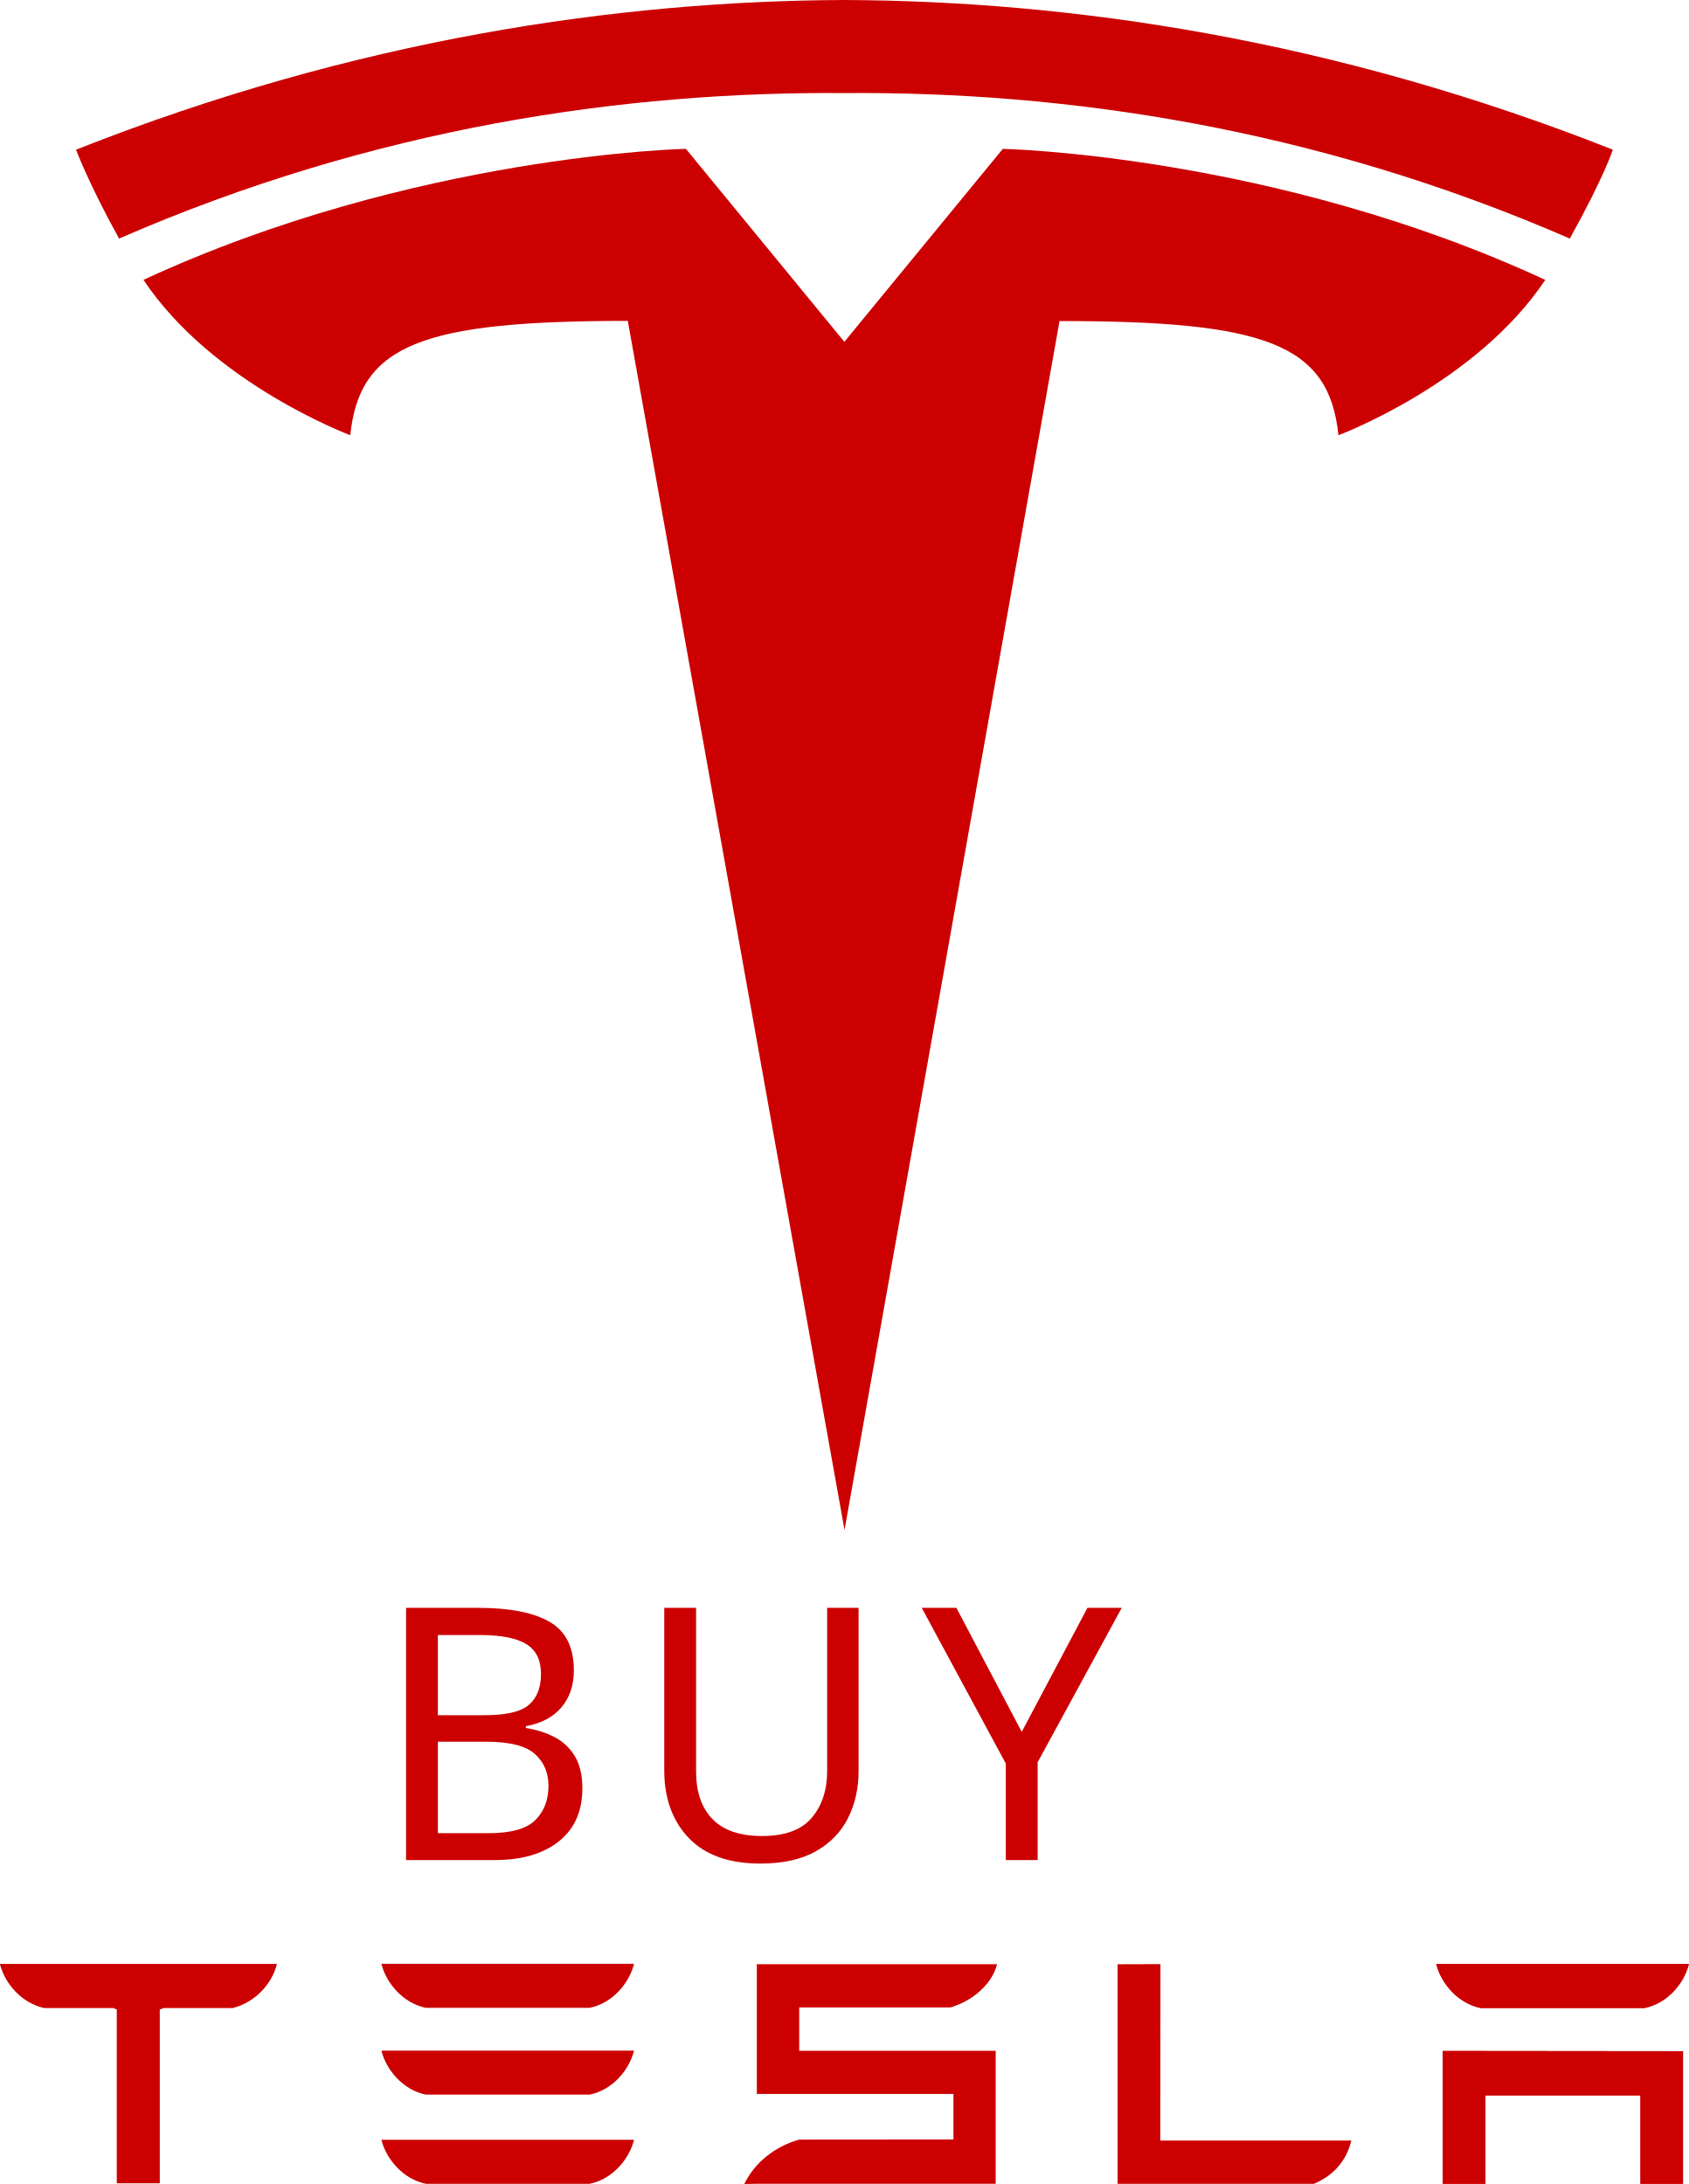
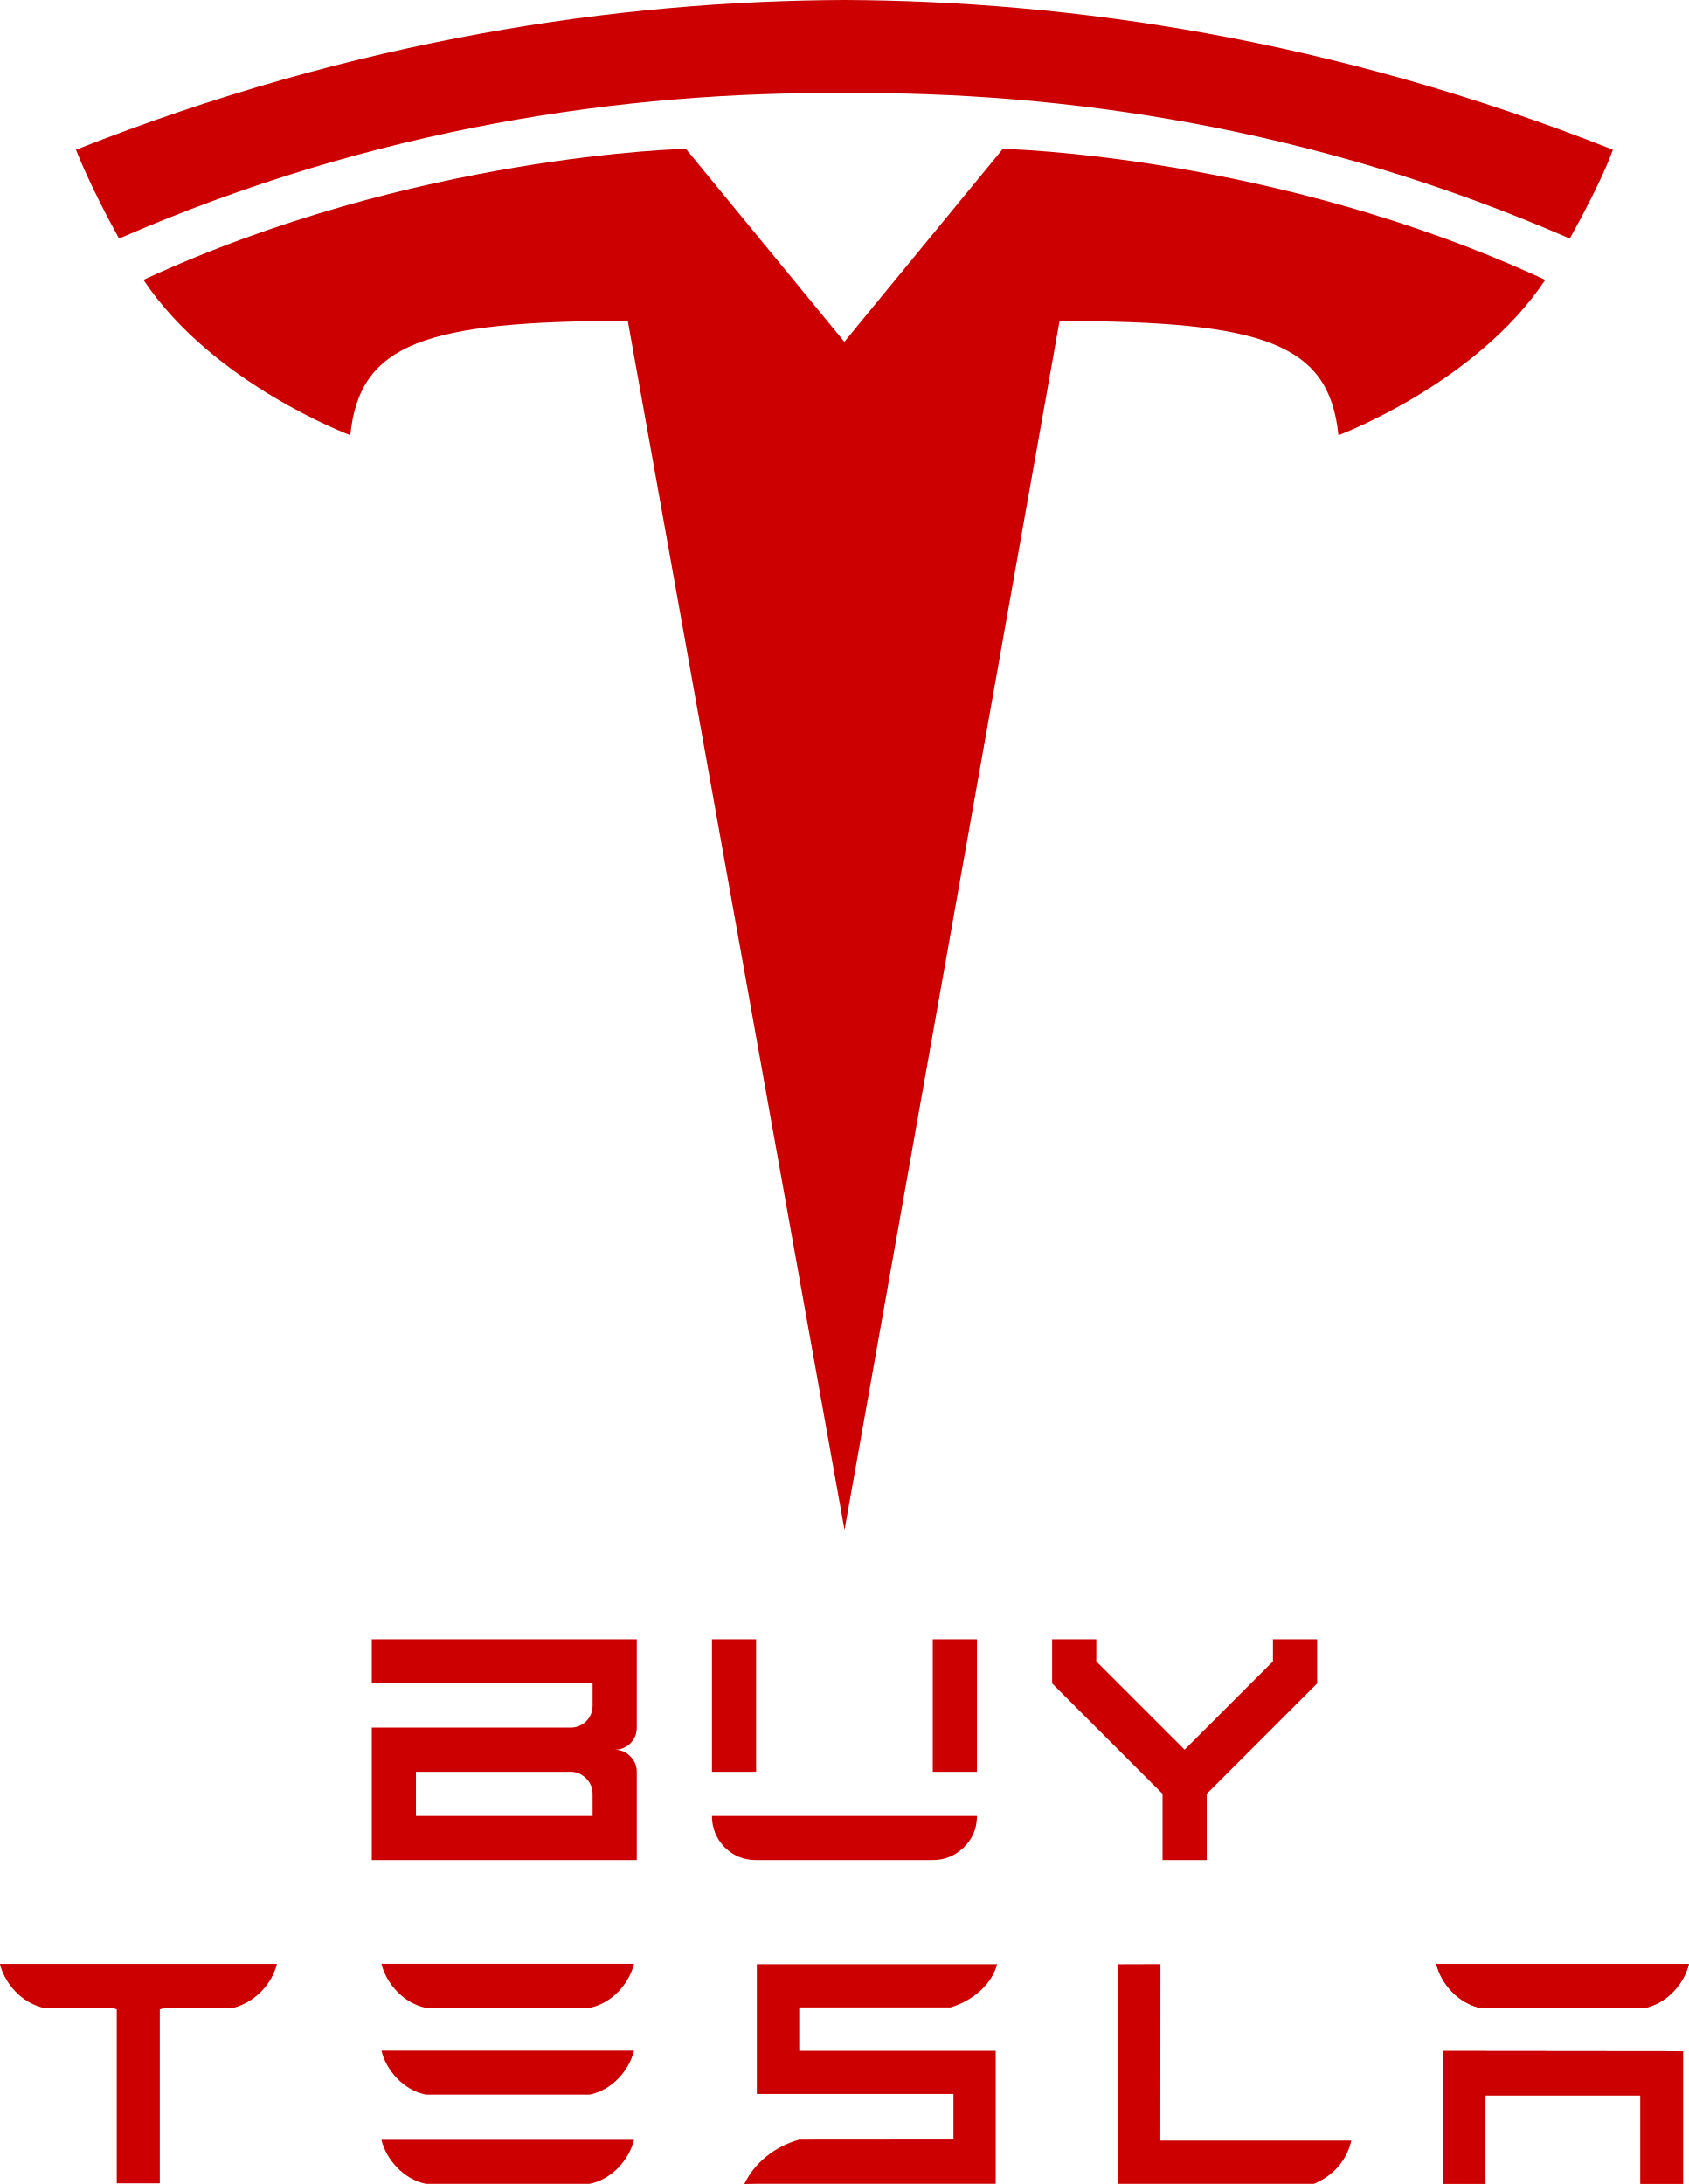
<svg xmlns="http://www.w3.org/2000/svg" version="1.1" id="Layer_1" x="0px" y="0px" width="278.672" height="360.438" viewBox="0 0 278.672 360.438" enable-background="new 0 0 345.86 500" xml:space="preserve">
  <defs id="defs41" />
  <polyline points="266.601,403.28 266.601,425.192 273.628,425.192 273.628,410.603 299.203,410.603     299.203,425.192 306.225,425.192 306.225,403.318 266.601,403.28   " id="polyline10" style="fill:#cc0000;fill-opacity:1;stroke:none;stroke-opacity:1" transform="translate(-28.524,-64.797)" />
  <path d="m 244.321,331.395 h 27.02 c 3.753,-0.746 6.544,-4.058 7.331,-7.262 h -41.681 c 0.779,3.205 3.611,6.516 7.33,7.262" id="path12" style="fill:#cc0000;fill-opacity:1;stroke:none;stroke-opacity:1" />
  <g id="g4707" style="fill:#cc0000;stroke:none;stroke-opacity:1;fill-opacity:1">
    <g transform="translate(-28.524,-64.797)" id="g14" style="fill:#cc0000;stroke:none;stroke-opacity:1;fill-opacity:1">
      <path d="m 245.319,425.206 c 3.543,-1.502 5.449,-4.1 6.179,-7.14 h -31.517 l 0.02,-29.118 -7.065,0.02 v 36.238 h 32.383" id="path16" style="fill:#cc0000;fill-opacity:1;stroke:none;stroke-opacity:1" />
    </g>
    <g transform="translate(-28.524,-64.797)" id="g18" style="fill:#cc0000;stroke:none;stroke-opacity:1;fill-opacity:1">
      <path d="m 160.398,396.094 h 24.954 c 3.762,-1.093 6.921,-3.959 7.691,-7.136 h -39.64 v 21.415 h 32.444 v 7.515 l -25.449,0.02 c -3.988,1.112 -7.37,3.79 -9.057,7.327 l 2.062,-0.038 h 39.415 v -21.944 h -32.42 v -7.159" id="path20" style="fill:#cc0000;fill-opacity:1;stroke:none;stroke-opacity:1" />
    </g>
    <g transform="translate(-28.524,-64.797)" id="g22" style="fill:#cc0000;stroke:none;stroke-opacity:1;fill-opacity:1">
      <path d="m 98.795,396.163 h 27.011 c 3.758,-0.749 6.551,-4.058 7.334,-7.265 H 91.461 c 0.778,3.207 3.612,6.516 7.334,7.265" id="path24" style="fill:#cc0000;fill-opacity:1;stroke:none;stroke-opacity:1" />
      <path d="m 98.795,410.485 h 27.011 c 3.758,-0.741 6.551,-4.053 7.334,-7.262 H 91.461 c 0.778,3.21 3.612,6.521 7.334,7.262" id="path26" style="fill:#cc0000;fill-opacity:1;stroke:none;stroke-opacity:1" />
      <path d="m 98.795,425.202 h 27.011 c 3.758,-0.747 6.551,-4.058 7.334,-7.263 H 91.461 c 0.778,3.206 3.612,6.516 7.334,7.263" id="path28" style="fill:#cc0000;fill-opacity:1;stroke:none;stroke-opacity:1" />
    </g>
    <g transform="translate(-28.524,-64.797)" id="g30" style="fill:#cc0000;stroke:none;stroke-opacity:1;fill-opacity:1">
      <path d="m 28.524,388.986 c 0.812,3.167 3.554,6.404 7.316,7.215 h 11.37 l 0.58,0.229 v 28.691 h 7.1 V 396.43 l 0.645,-0.229 h 11.38 c 3.804,-0.98 6.487,-4.048 7.285,-7.215 v -0.07 H 28.524 v 0.07" id="path32" style="fill:#cc0000;fill-opacity:1;stroke:none;stroke-opacity:1" />
    </g>
  </g>
  <g id="T" transform="translate(-33.796,-64.797)" style="fill:#cc0000;stroke:none;stroke-opacity:1;fill-opacity:1">
    <path d="M 173.146,317.299 208.622,117.78 c 33.815,0 44.481,3.708 46.021,18.843 0,0 22.684,-8.458 34.125,-25.636 C 244.122,90.299 199.263,89.366 199.263,89.366 l -26.176,31.882 0.059,-0.004 -26.176,-31.883 c 0,0 -44.86,0.934 -89.5,21.622 11.431,17.178 34.124,25.636 34.124,25.636 1.549,-15.136 12.202,-18.844 45.79,-18.868 l 35.762,199.548" id="path35" style="fill:#cc0000;fill-opacity:1;stroke:none;stroke-opacity:1" />
    <path d="m 173.132,80.157 c 36.09,-0.276 77.399,5.583 119.687,24.014 5.652,-10.173 7.105,-14.669 7.105,-14.669 C 253.697,71.213 210.406,64.954 173.127,64.797 135.85,64.954 92.561,71.214 46.34,89.502 c 0,0 2.062,5.538 7.1,14.669 42.28,-18.431 83.596,-24.29 119.687,-24.014 l 0.005,0" id="path37" style="fill:#cc0000;fill-opacity:1;stroke:none;stroke-opacity:1" />
  </g>
  <polyline transform="translate(-28.524,-64.797)" style="fill:#cc0000;fill-opacity:1;stroke:none;stroke-opacity:1" id="polyline4831" points="266.601,403.28 266.601,425.192 273.628,425.192 273.628,410.603 299.203,410.603     299.203,425.192 306.225,425.192 306.225,403.318 266.601,403.28   " />
  <path style="fill:#cc0000;fill-opacity:1;stroke:none;stroke-opacity:1" id="path4833" d="m 244.321,331.395 h 27.02 c 3.753,-0.746 6.544,-4.058 7.331,-7.262 h -41.681 c 0.779,3.205 3.611,6.516 7.33,7.262" />
-   <text xml:space="preserve" style="font-style:normal;font-variant:normal;font-weight:normal;font-stretch:normal;font-size:14.574px;line-height:22.772px;font-family:TESLA;-inkscape-font-specification:TESLA;text-align:start;letter-spacing:0px;word-spacing:0px;writing-mode:lr-tb;text-anchor:start;fill:#cc0000;fill-opacity:1;stroke:none;stroke-width:0.911px;stroke-linecap:butt;stroke-linejoin:miter;stroke-opacity:1" x="61.345" y="306.977" id="text4615">
-     <tspan id="tspan4613" x="61.345" y="306.977" style="font-size:58.297px;letter-spacing:5.119px;fill:#cc0000;fill-opacity:1;stroke-width:0.911px">BUY</tspan>
-   </text>
+   <g aria-label="BUY" style="font-style:normal;font-variant:normal;font-weight:normal;font-stretch:normal;font-size:14.574px;line-height:22.772px;font-family:TESLA;-inkscape-font-specification:TESLA;text-align:start;letter-spacing:0px;word-spacing:0px;writing-mode:lr-tb;text-anchor:start;fill:#cc0000;fill-opacity:1;stroke:none;stroke-width:0.911px;stroke-linecap:butt;stroke-linejoin:miter;stroke-opacity:1" id="text4615">
+     <path d="m 97.781,299.69 v -3.644 q 0,-1.48 -1.082,-2.562 -1.082,-1.082 -2.562,-1.082 h -25.505 v 7.287 z m -36.436,7.287 v -21.862 h 32.792 q 1.48,0 2.562,-1.025 1.082,-1.082 1.082,-2.619 v -3.644 H 61.345 V 270.541 H 105.068 v 14.574 q 0,1.537 -1.082,2.619 -1.082,1.025 -2.562,1.025 1.48,0 2.562,1.082 1.082,1.082 1.082,2.562 v 14.574 z" style="font-size:58.297px;letter-spacing:5.119px;fill:#cc0000;fill-opacity:1;stroke-width:0.911px" id="path4571" />
+     <path d="m 124.762,306.977 q -3.074,0 -5.181,-2.106 -2.106,-2.163 -2.106,-5.181 h 43.723 q 0,3.074 -2.163,5.181 -2.163,2.106 -5.124,2.106 z m -7.287,-14.574 V 270.541 h 7.287 v 21.862 z m 36.436,0 V 270.541 h 7.287 v 21.862 z" style="font-size:58.297px;letter-spacing:5.119px;fill:#cc0000;fill-opacity:1;stroke-width:0.911px" id="path4573" />
+     <path d="M 191.822,306.977 V 296.046 L 173.604,277.828 V 270.541 h 7.287 v 3.644 l 14.574,14.574 14.574,-14.574 V 270.541 h 7.287 v 7.287 l -18.218,18.218 v 10.931 z" style="font-size:58.297px;letter-spacing:5.119px;fill:#cc0000;fill-opacity:1;stroke-width:0.911px" id="path4575" />
+   </g>
</svg>
